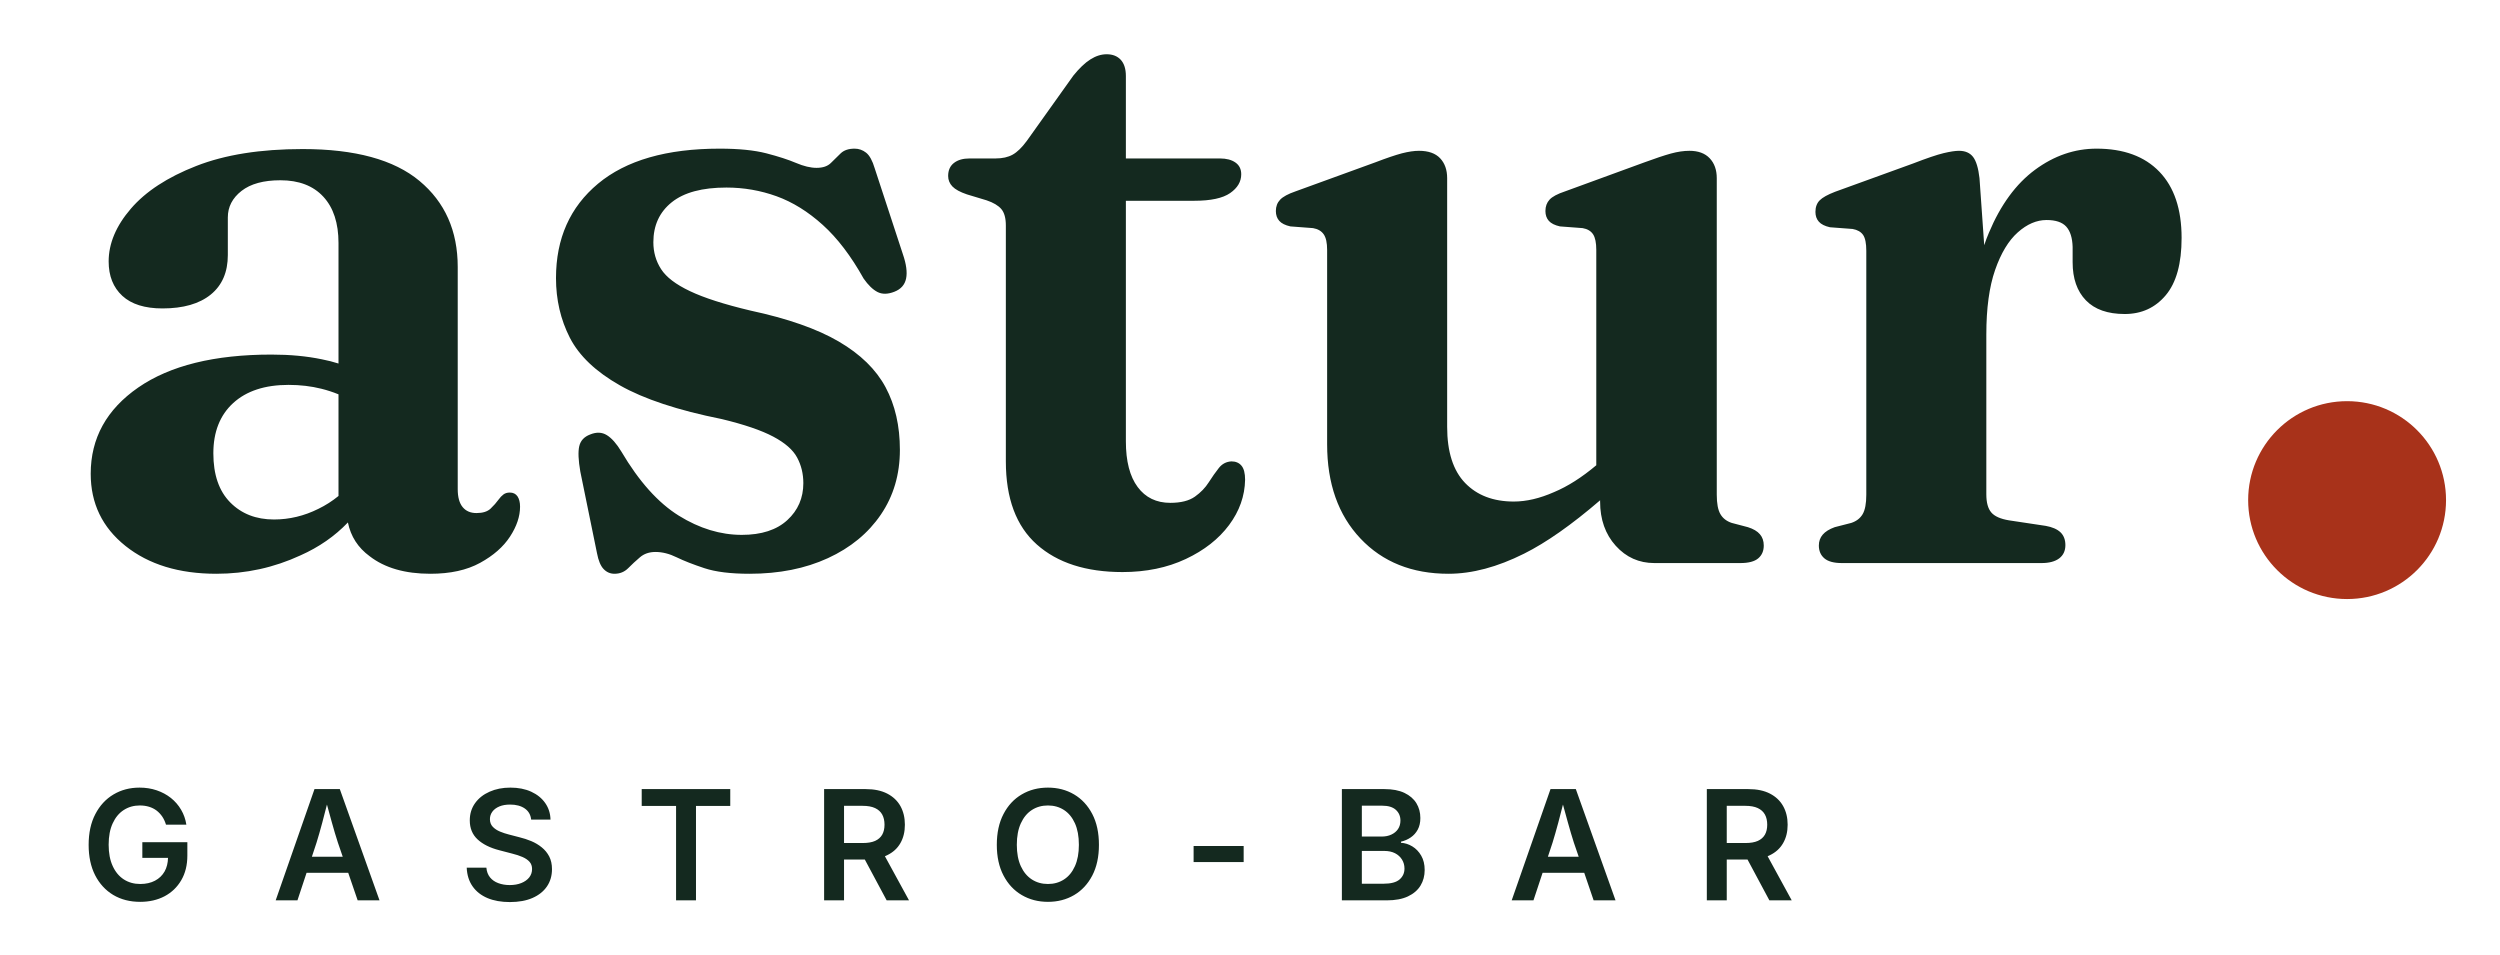
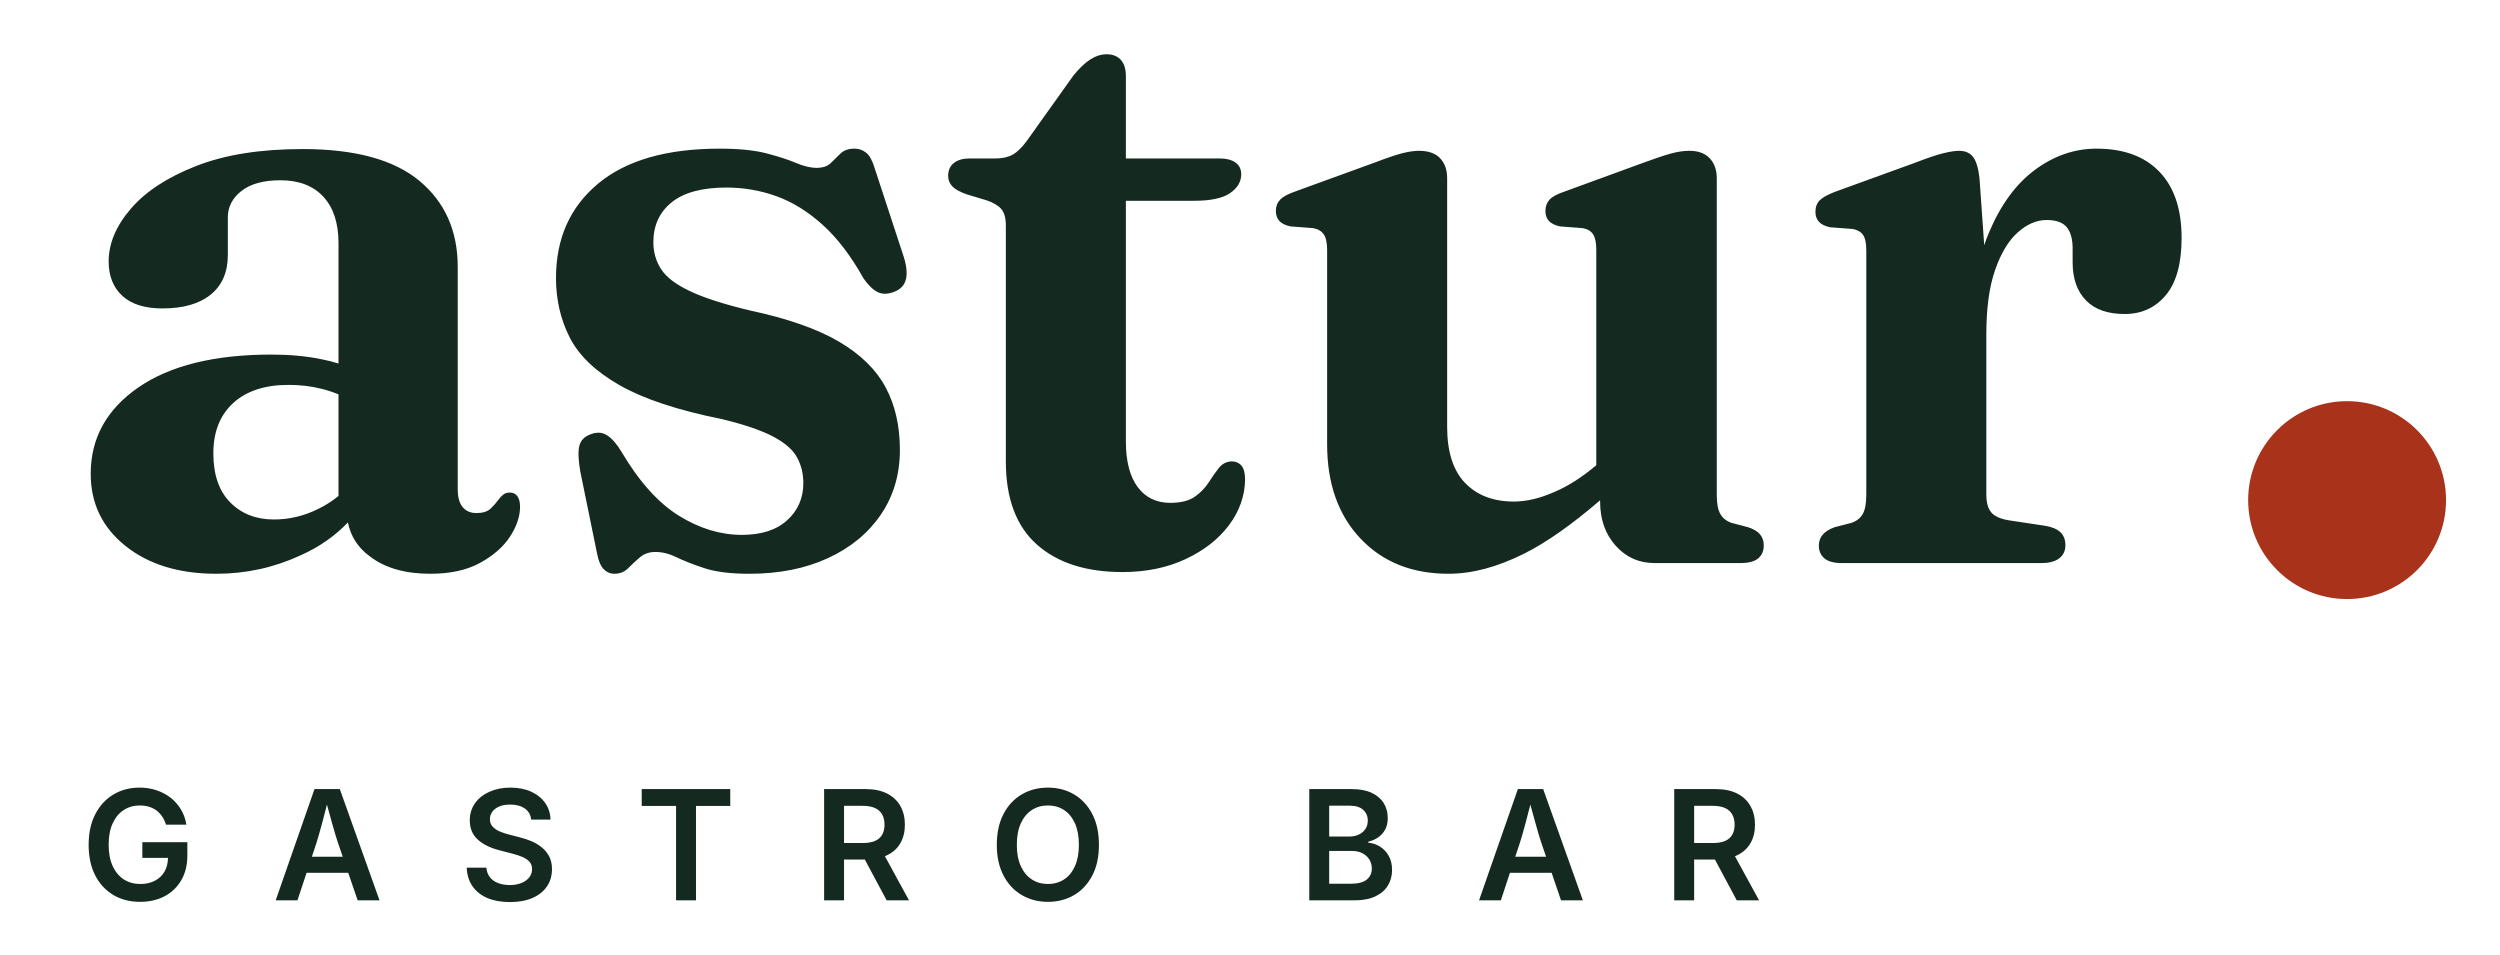
<svg xmlns="http://www.w3.org/2000/svg" viewBox="-12.0 -125.1 555.9 212.1" width="2223" height="849">
  <path d="M8.17-19.86L8.17-19.86Q8.17-31.73 18.76-39.05Q29.36-46.36 48.36-46.36L48.36-46.36Q54.53-46.36 59.56-45.31L59.56-45.31Q61.47-44.94 63.27-44.37L63.27-44.37L63.27-71.16Q63.27-77.81 59.90-81.46Q56.52-85.12 50.35-85.12L50.35-85.12Q44.74-85.12 41.70-82.75Q38.66-80.37 38.66-76.86L38.66-76.86L38.66-68.50Q38.66-62.80 34.87-59.71Q31.07-56.62 24.13-56.62L24.13-56.62Q18.24-56.62 15.20-59.42Q12.16-62.23 12.16-67.07L12.16-67.07Q12.16-73.06 17.10-78.80Q22.04-84.55 31.64-88.30Q41.23-92.06 55.29-92.06L55.29-92.06Q72.77-92.06 81.27-84.98Q89.78-77.90 89.78-65.83L89.78-65.83L89.78-16.43Q89.78-13.78 90.87-12.45Q91.96-11.12 93.95-11.12L93.95-11.12Q96.05-11.12 97.09-12.11Q98.14-13.11 98.89-14.15L98.89-14.15Q99.37-14.82 99.94-15.25Q100.51-15.68 101.36-15.68L101.36-15.68Q102.50-15.68 103.08-14.82Q103.64-13.96 103.64-12.54L103.64-12.54Q103.64-9.31 101.41-5.89Q99.18-2.47 94.76-0.05Q90.34 2.38 83.70 2.38L83.70 2.38Q75.24 2.38 70.20-1.52L70.20-1.52Q66.31-4.37 65.36-9.03L65.36-9.03Q60.99-4.46 54.81-1.71L54.81-1.71Q45.98 2.38 36.10 2.38L36.10 2.38Q23.66 2.38 15.91-3.80Q8.17-9.97 8.17-19.86ZM63.27-14.92L63.27-37.52Q61.37-38.29 59.47-38.76L59.47-38.76Q56.05-39.62 52.16-39.62L52.16-39.62Q44.27-39.62 39.85-35.58Q35.44-31.54 35.44-24.41Q35.44-17.29 39.19-13.49Q42.94-9.69 48.92-9.69L48.92-9.69Q54.05-9.69 58.80-12.06L58.80-12.06Q61.18-13.21 63.27-14.92L63.27-14.92ZM152.95-6.27L152.95-6.27Q159.50-6.27 163.07-9.55Q166.63-12.82 166.63-17.77L166.63-17.77Q166.63-20.90 165.25-23.46Q163.88-26.03 159.93-28.12Q155.99-30.21 148.49-32.02L148.49-32.02Q133.85-34.96 125.83-39.52Q117.80-44.08 114.71-50.11Q111.63-56.15 111.63-63.37L111.63-63.37Q111.63-76.57 120.98-84.36Q130.34-92.15 148.01-92.15L148.01-92.15Q154.38-92.15 158.41-91.11Q162.45-90.06 165.01-88.97Q167.58-87.88 169.57-87.88L169.57-87.88Q171.67-87.88 172.76-88.97Q173.85-90.06 174.94-91.11Q176.03-92.15 178.03-92.15L178.03-92.15Q179.45-92.15 180.59-91.25Q181.74-90.34 182.50-87.78L182.50-87.78L188.76-68.69Q189.91-65.36 189.48-63.27Q189.05-61.18 186.87-60.33L186.87-60.33Q184.68-59.47 183.11-60.28Q181.55-61.09 180.03-63.27L180.03-63.27Q175.84-70.78 170.95-75.19Q166.06-79.61 160.69-81.56Q155.32-83.50 149.53-83.50L149.53-83.50Q141.45-83.50 137.37-80.23Q133.28-76.95 133.28-71.34L133.28-71.34Q133.28-68.02 135.00-65.36Q136.70-62.70 141.41-60.47Q146.11-58.23 154.85-56.15L154.85-56.15Q167.30-53.48 174.51-49.26Q181.74-45.03 184.92-39.09Q188.10-33.16 188.10-25.18L188.10-25.18Q188.10-17.00 183.87-10.78Q179.64-4.56 172.09-1.09Q164.54 2.38 154.66 2.38L154.66 2.38Q148.39 2.38 144.64 1.14Q140.88-0.10 138.46-1.28Q136.04-2.47 133.76-2.47L133.76-2.47Q131.67-2.47 130.29-1.28Q128.91-0.10 127.68 1.14Q126.44 2.38 124.64 2.38L124.64 2.38Q123.22 2.38 122.22 1.33Q121.22 0.29 120.75-2.19L120.75-2.19L117.04-20.33Q116.38-24.13 116.80-25.98Q117.23-27.84 119.22-28.59L119.22-28.59Q121.31-29.45 122.93-28.45Q124.55-27.46 126.16-24.80L126.16-24.80Q132.05-14.82 138.94-10.54Q145.82-6.27 152.95-6.27ZM207.38-80.66L207.38-80.66L203.01-81.98Q200.73-82.75 199.78-83.74Q198.83-84.74 198.83-86.07L198.83-86.07Q198.83-87.97 200.12-88.97Q201.40-89.97 203.58-89.97L203.58-89.97L209.38-89.97Q211.66-89.97 213.18-90.82Q214.70-91.67 216.31-93.86L216.31-93.86L226.67-108.39Q228.66-110.86 230.47-112.00Q232.27-113.14 234.08-113.14L234.08-113.14Q236.07-113.14 237.21-111.91Q238.35-110.67 238.35-108.30L238.35-108.30L238.35-89.97L259.25-89.97Q261.44-89.97 262.72-89.06Q264.00-88.16 264.00-86.45L264.00-86.45Q264.00-83.98 261.53-82.27Q259.06-80.56 253.56-80.56L253.56-80.56L238.35-80.56L238.35-27.07Q238.35-20.43 240.97-16.91Q243.58-13.39 248.23-13.39L248.23-13.39Q251.75-13.39 253.70-14.77Q255.64-16.15 256.78-17.96Q257.93-19.76 259.02-21.14Q260.11-22.52 261.82-22.61L261.82-22.61Q263.25-22.61 264.05-21.66Q264.86-20.71 264.86-18.52L264.86-18.52Q264.76-13.11 261.30-8.46Q257.83-3.80 251.66-0.90Q245.48 2.00 237.59 2.00L237.59 2.00Q225.44 2.00 218.55-4.13Q211.66-10.26 211.66-22.61L211.66-22.61L211.66-75.05Q211.66-77.52 210.66-78.71Q209.66-79.89 207.38-80.66ZM343.80-13.68L343.80-13.68L343.80-13.96Q334.30-5.79 326.89-2.09L326.89-2.09Q317.96 2.38 310.08 2.38L310.08 2.38Q297.92 2.38 290.51-5.46Q283.10-13.30 283.10-26.41L283.10-26.41L283.10-69.64Q283.10-72.01 282.34-73.10Q281.58-74.20 279.96-74.48L279.96-74.48L274.93-74.86Q273.22-75.24 272.46-76.09Q271.70-76.95 271.70-78.28L271.70-78.28Q271.70-79.80 272.65-80.80Q273.60-81.80 276.07-82.65L276.07-82.65L293.83-89.11Q297.54-90.53 299.72-91.11Q301.91-91.67 303.52-91.67L303.52-91.67Q306.66-91.67 308.23-90.01Q309.79-88.35 309.79-85.59L309.79-85.59L309.79-30.30Q309.79-21.95 313.78-17.81Q317.77-13.68 324.61-13.68L324.61-13.68Q328.79-13.68 333.54-15.77L333.54-15.77Q338.10-17.67 342.95-21.75L342.95-21.75L342.95-69.64Q342.95-72.01 342.24-73.10Q341.52-74.20 339.91-74.48L339.91-74.48L334.87-74.86Q333.16-75.24 332.40-76.09Q331.64-76.95 331.64-78.28L331.64-78.28Q331.64-79.80 332.55-80.80Q333.45-81.80 336.01-82.65L336.01-82.65L353.68-89.11Q357.29-90.44 359.53-91.06Q361.76-91.67 363.66-91.67L363.66-91.67Q366.60-91.67 368.17-90.01Q369.74-88.35 369.74-85.59L369.74-85.59L369.74-15.20Q369.74-12.26 370.55-10.88Q371.35-9.50 373.06-8.93L373.06-8.93L376.67-7.98Q378.48-7.41 379.33-6.41Q380.19-5.42 380.19-3.90L380.19-3.90Q380.19-2.09 378.95-1.04Q377.72 0 374.96 0L374.96 0L355.87 0Q350.74 0 347.27-3.85Q343.80-7.70 343.80-13.68ZM428.16-85.59L428.16-85.59L429.21-70.68Q429.68-72.11 430.25-73.44L430.25-73.44Q434.15-82.75 440.51-87.45Q446.88-92.15 454.19-92.15L454.19-92.15Q463.22-92.15 468.16-87.02Q473.10-81.89 473.10-72.30L473.10-72.30Q473.10-63.74 469.58-59.56Q466.07-55.38 460.46-55.38L460.46-55.38Q454.76-55.38 451.82-58.42Q448.87-61.47 448.87-66.88L448.87-66.88L448.87-70.30Q448.78-73.34 447.45-74.81Q446.12-76.28 443.08-76.28L443.08-76.28Q439.75-76.28 436.67-73.53Q433.58-70.78 431.63-65.17Q429.68-59.56 429.68-50.83L429.68-50.83L429.68-15.29Q429.68-12.54 430.78-11.26Q431.87-9.97 434.72-9.50L434.72-9.50L442.89-8.27Q445.07-7.88 446.17-6.84Q447.26-5.79 447.26-3.99L447.26-3.99Q447.26-2.09 445.88-1.04Q444.50 0 441.94 0L441.94 0L397.57 0Q394.91 0 393.68-1.04Q392.44-2.09 392.44-3.90L392.44-3.90Q392.44-5.32 393.30-6.32Q394.15-7.32 395.96-7.98L395.96-7.98L399.66-8.93Q401.37-9.50 402.18-10.88Q402.99-12.26 402.99-15.20L402.99-15.20L402.99-69.45Q402.99-71.92 402.28-72.96Q401.56-74.00 399.95-74.29L399.95-74.29L394.91-74.67Q393.20-75.05 392.44-75.91Q391.68-76.76 391.68-78.09L391.68-78.09Q391.68-79.70 392.63-80.66Q393.58-81.61 396.05-82.56L396.05-82.56L413.34-88.83Q418.00-90.63 420.18-91.15Q422.37-91.67 423.60-91.67L423.60-91.67Q425.69-91.67 426.74-90.30Q427.78-88.92 428.16-85.59Z" fill="#14291f" />
  <circle cx="509.9" cy="-14" r="22" fill="#a8321a" />
-   <path d="M19.17 75.33L19.17 75.33Q15.75 75.33 13.17 73.79Q10.60 72.24 9.15 69.41Q7.71 66.57 7.71 62.67L7.71 62.67Q7.71 58.66 9.20 55.82Q10.68 52.97 13.24 51.45Q15.79 49.93 19.03 49.93L19.03 49.93Q21.07 49.93 22.84 50.53Q24.61 51.13 26.00 52.23Q27.38 53.33 28.27 54.85Q29.16 56.36 29.44 58.17L29.44 58.17L24.91 58.17Q24.61 57.17 24.09 56.39Q23.56 55.61 22.83 55.04Q22.09 54.48 21.15 54.19Q20.21 53.90 19.08 53.90L19.08 53.90Q17.09 53.90 15.52 54.91Q13.95 55.92 13.06 57.87Q12.16 59.81 12.16 62.63L12.16 62.63Q12.16 65.42 13.06 67.37Q13.95 69.32 15.53 70.34Q17.11 71.36 19.18 71.36L19.18 71.36Q21.07 71.36 22.46 70.63Q23.85 69.90 24.61 68.56L24.61 68.56Q25.32 67.28 25.36 65.55L25.36 65.55L19.65 65.55L19.65 62.07L29.66 62.07L29.66 65.04Q29.66 68.21 28.30 70.53Q26.95 72.84 24.59 74.09Q22.22 75.33 19.17 75.33ZM54.14 75L49.30 75L57.93 50.26L63.56 50.26L72.39 75L67.53 75L65.43 68.87L56.17 68.87L54.14 75ZM57.35 65.30L64.21 65.30L63.13 62.15Q62.48 60.16 61.78 57.63L61.78 57.63Q61.28 55.84 60.70 53.70L60.70 53.70Q60.15 55.88 59.67 57.68L59.67 57.68Q58.99 60.22 58.39 62.15L58.39 62.15L57.35 65.30ZM101.38 75.38L101.38 75.38Q98.50 75.38 96.39 74.49Q94.27 73.59 93.08 71.88Q91.88 70.17 91.78 67.73L91.78 67.73L96.15 67.73Q96.26 69.02 96.96 69.89Q97.66 70.75 98.80 71.17Q99.95 71.60 101.34 71.60L101.34 71.60Q102.80 71.60 103.92 71.15Q105.04 70.70 105.68 69.90Q106.31 69.09 106.31 68.03L106.31 68.03Q106.31 67.06 105.75 66.43Q105.19 65.80 104.19 65.36Q103.19 64.92 101.84 64.59L101.84 64.59L99.04 63.86Q95.93 63.06 94.20 61.45Q92.46 59.84 92.46 57.22L92.46 57.22Q92.46 55.03 93.64 53.38Q94.82 51.74 96.86 50.84Q98.90 49.93 101.49 49.93L101.49 49.93Q104.13 49.93 106.12 50.84Q108.12 51.76 109.24 53.37Q110.36 54.98 110.41 57.04L110.41 57.04L106.11 57.04Q105.94 55.44 104.69 54.57Q103.43 53.70 101.43 53.70L101.43 53.70Q100.03 53.70 99.03 54.12Q98.02 54.55 97.48 55.28Q96.94 56.01 96.94 56.95L96.94 56.95Q96.94 57.98 97.58 58.65Q98.22 59.31 99.19 59.71Q100.16 60.11 101.16 60.36L101.16 60.36L103.47 60.96Q104.85 61.29 106.14 61.83Q107.44 62.38 108.47 63.22Q109.51 64.06 110.13 65.25Q110.74 66.45 110.74 68.06L110.74 68.06Q110.74 70.24 109.63 71.89Q108.51 73.54 106.42 74.46Q104.33 75.38 101.38 75.38ZM138.33 54.00L130.69 54.00L130.69 50.26L150.38 50.26L150.38 54.00L142.76 54.00L142.76 75L138.33 75L138.33 54.00ZM175.68 75L171.25 75L171.25 50.26L180.50 50.26Q183.34 50.26 185.28 51.26Q187.22 52.26 188.22 54.04Q189.21 55.83 189.21 58.18Q189.21 60.54 188.21 62.28Q187.21 64.03 185.25 64.97L185.25 64.97Q185.01 65.09 184.77 65.19L184.77 65.19L190.13 75L185.16 75L180.30 65.92L175.68 65.92L175.68 75ZM175.68 53.98L175.68 62.25L179.85 62.25Q181.53 62.25 182.59 61.78Q183.65 61.30 184.17 60.39Q184.68 59.48 184.68 58.18L184.68 58.18Q184.68 56.85 184.17 55.92Q183.65 54.98 182.58 54.48Q181.51 53.98 179.82 53.98L179.82 53.98L175.68 53.98ZM221.02 75.33L221.02 75.33Q217.77 75.33 215.20 73.82Q212.62 72.31 211.14 69.47Q209.65 66.63 209.65 62.65L209.65 62.65Q209.65 58.65 211.14 55.80Q212.62 52.95 215.20 51.44Q217.77 49.93 221.02 49.93L221.02 49.93Q224.26 49.93 226.83 51.44Q229.39 52.95 230.88 55.80Q232.36 58.65 232.36 62.65L232.36 62.65Q232.36 66.63 230.88 69.48Q229.39 72.33 226.83 73.83Q224.26 75.33 221.02 75.33ZM221.02 71.36L221.02 71.36Q223.03 71.36 224.58 70.36Q226.14 69.36 227.02 67.40Q227.90 65.45 227.90 62.65L227.90 62.65Q227.90 59.81 227.02 57.86Q226.14 55.91 224.58 54.90Q223.03 53.90 221.02 53.90L221.02 53.90Q219.00 53.90 217.44 54.91Q215.88 55.92 214.99 57.88Q214.10 59.83 214.10 62.65L214.10 62.65Q214.10 65.45 214.99 67.40Q215.88 69.34 217.44 70.35Q219.00 71.36 221.02 71.36ZM253.41 62.91L264.54 62.91L264.54 66.48L253.41 66.48L253.41 62.91ZM296.36 75L286.38 75L286.38 50.26L295.85 50.26Q298.52 50.26 300.30 51.11Q302.07 51.96 302.95 53.40Q303.83 54.85 303.83 56.69L303.83 56.69Q303.83 58.20 303.25 59.27Q302.67 60.34 301.70 61.00Q300.73 61.67 299.52 61.95L299.52 61.95L299.52 62.20Q300.83 62.27 302.04 63.00Q303.25 63.73 304.02 65.06Q304.79 66.38 304.79 68.26L304.79 68.26Q304.79 70.19 303.87 71.71Q302.94 73.24 301.07 74.12Q299.20 75 296.36 75L296.36 75ZM290.82 64.01L290.82 71.30L295.66 71.30Q298.12 71.30 299.21 70.35Q300.30 69.41 300.30 67.93L300.30 67.93Q300.30 66.82 299.75 65.93Q299.20 65.04 298.20 64.52Q297.19 64.01 295.81 64.01L295.81 64.01L290.82 64.01ZM290.82 53.95L290.82 60.81L295.28 60.81Q296.46 60.81 297.39 60.37Q298.32 59.94 298.86 59.15Q299.40 58.35 299.40 57.25L299.40 57.25Q299.40 55.81 298.39 54.88Q297.37 53.95 295.38 53.95L295.38 53.95L290.82 53.95ZM328.98 75L324.14 75L332.77 50.26L338.40 50.26L347.23 75L342.36 75L340.27 68.87L331.01 68.87L328.98 75ZM332.19 65.30L339.04 65.30L337.96 62.15Q337.32 60.16 336.62 57.63L336.62 57.63Q336.12 55.84 335.54 53.70L335.54 53.70Q334.99 55.88 334.51 57.68L334.51 57.68Q333.83 60.22 333.23 62.15L333.23 62.15L332.19 65.30ZM371.96 75L367.53 75L367.53 50.26L376.78 50.26Q379.62 50.26 381.56 51.26Q383.50 52.26 384.50 54.04Q385.50 55.83 385.50 58.18Q385.50 60.54 384.49 62.28Q383.49 64.03 381.53 64.97L381.53 64.97Q381.29 65.09 381.05 65.19L381.05 65.19L386.41 75L381.44 75L376.58 65.92L371.96 65.92L371.96 75ZM371.96 53.98L371.96 62.25L376.13 62.25Q377.81 62.25 378.87 61.78Q379.93 61.30 380.45 60.39Q380.96 59.48 380.96 58.18L380.96 58.18Q380.96 56.85 380.45 55.92Q379.93 54.98 378.86 54.48Q377.79 53.98 376.10 53.98L376.10 53.98L371.96 53.98Z" fill="#14291f" />
+   <path d="M19.17 75.33L19.17 75.33Q15.75 75.33 13.17 73.79Q10.60 72.24 9.15 69.41Q7.71 66.57 7.71 62.67L7.71 62.67Q7.71 58.66 9.20 55.82Q10.68 52.97 13.24 51.45Q15.79 49.93 19.03 49.93L19.03 49.93Q21.07 49.93 22.84 50.53Q24.61 51.13 26.00 52.23Q27.38 53.33 28.27 54.85Q29.16 56.36 29.44 58.17L29.44 58.17L24.91 58.17Q24.61 57.17 24.09 56.39Q23.56 55.61 22.83 55.04Q22.09 54.48 21.15 54.19Q20.21 53.90 19.08 53.90L19.08 53.90Q17.09 53.90 15.52 54.91Q13.95 55.92 13.06 57.87Q12.16 59.81 12.16 62.63L12.16 62.63Q12.16 65.42 13.06 67.37Q13.95 69.32 15.53 70.34Q17.11 71.36 19.18 71.36L19.18 71.36Q21.07 71.36 22.46 70.63Q23.85 69.90 24.61 68.56L24.61 68.56Q25.32 67.28 25.36 65.55L25.36 65.55L19.65 65.55L19.65 62.07L29.66 62.07L29.66 65.04Q29.66 68.21 28.30 70.53Q26.95 72.84 24.59 74.09Q22.22 75.33 19.17 75.33ZM54.14 75L49.30 75L57.93 50.26L63.56 50.26L72.39 75L67.53 75L65.43 68.87L56.17 68.87L54.14 75ZM57.35 65.30L64.21 65.30L63.13 62.15Q62.48 60.16 61.78 57.63L61.78 57.63Q61.28 55.84 60.70 53.70L60.70 53.70Q60.15 55.88 59.67 57.68L59.67 57.68Q58.99 60.22 58.39 62.15L58.39 62.15L57.35 65.30ZM101.38 75.38L101.38 75.38Q98.50 75.38 96.39 74.49Q94.27 73.59 93.08 71.88Q91.88 70.17 91.78 67.73L91.78 67.73L96.15 67.73Q96.26 69.02 96.96 69.89Q97.66 70.75 98.80 71.17Q99.95 71.60 101.34 71.60L101.34 71.60Q102.80 71.60 103.92 71.15Q105.04 70.70 105.68 69.90Q106.31 69.09 106.31 68.03L106.31 68.03Q106.31 67.06 105.75 66.43Q105.19 65.80 104.19 65.36Q103.19 64.92 101.84 64.59L101.84 64.59L99.04 63.86Q95.93 63.06 94.20 61.45Q92.46 59.84 92.46 57.22L92.46 57.22Q92.46 55.03 93.64 53.38Q94.82 51.74 96.86 50.84Q98.90 49.93 101.49 49.93L101.49 49.93Q104.13 49.93 106.12 50.84Q108.12 51.76 109.24 53.37Q110.36 54.98 110.41 57.04L110.41 57.04L106.11 57.04Q105.94 55.44 104.69 54.57Q103.43 53.70 101.43 53.70L101.43 53.70Q100.03 53.70 99.03 54.12Q98.02 54.55 97.48 55.28Q96.94 56.01 96.94 56.95L96.94 56.95Q96.94 57.98 97.58 58.65Q98.22 59.31 99.19 59.71Q100.16 60.11 101.16 60.36L101.16 60.36L103.47 60.96Q104.85 61.29 106.14 61.83Q107.44 62.38 108.47 63.22Q109.51 64.06 110.13 65.25Q110.74 66.45 110.74 68.06L110.74 68.06Q110.74 70.24 109.63 71.89Q108.51 73.54 106.42 74.46Q104.33 75.38 101.38 75.38ZM138.33 54.00L130.69 54.00L130.69 50.26L150.38 50.26L150.38 54.00L142.76 54.00L142.76 75L138.33 75L138.33 54.00ZM175.68 75L171.25 75L171.25 50.26L180.50 50.26Q183.34 50.26 185.28 51.26Q187.22 52.26 188.22 54.04Q189.21 55.83 189.21 58.18Q189.21 60.54 188.21 62.28Q187.21 64.03 185.25 64.97L185.25 64.97Q185.01 65.09 184.77 65.19L184.77 65.19L190.13 75L185.16 75L180.30 65.92L175.68 65.92L175.68 75ZM175.68 53.98L175.68 62.25L179.85 62.25Q181.53 62.25 182.59 61.78Q183.65 61.30 184.17 60.39Q184.68 59.48 184.68 58.18L184.68 58.18Q184.68 56.85 184.17 55.92Q183.65 54.98 182.58 54.48Q181.51 53.98 179.82 53.98L179.82 53.98L175.68 53.98ZM221.02 75.33L221.02 75.33Q217.77 75.33 215.20 73.82Q212.62 72.31 211.14 69.47Q209.65 66.63 209.65 62.65L209.65 62.65Q209.65 58.65 211.14 55.80Q212.62 52.95 215.20 51.44Q217.77 49.93 221.02 49.93L221.02 49.93Q224.26 49.93 226.83 51.44Q229.39 52.95 230.88 55.80Q232.36 58.65 232.36 62.65L232.36 62.65Q232.36 66.63 230.88 69.48Q229.39 72.33 226.83 73.83Q224.26 75.33 221.02 75.33ZM221.02 71.36L221.02 71.36Q223.03 71.36 224.58 70.36Q226.14 69.36 227.02 67.40Q227.90 65.45 227.90 62.65L227.90 62.65Q227.90 59.81 227.02 57.86Q226.14 55.91 224.58 54.90Q223.03 53.90 221.02 53.90L221.02 53.90Q219.00 53.90 217.44 54.91Q215.88 55.92 214.99 57.88Q214.10 59.83 214.10 62.65L214.10 62.65Q214.10 65.45 214.99 67.40Q215.88 69.34 217.44 70.35Q219.00 71.36 221.02 71.36ZM289.11 75L279.13 75L279.13 50.26L288.59 50.26Q291.26 50.26 293.04 51.11Q294.82 51.96 295.70 53.40Q296.58 54.85 296.58 56.69L296.58 56.69Q296.58 58.20 296.00 59.27Q295.42 60.34 294.44 61.00Q293.47 61.67 292.26 61.95L292.26 61.95L292.26 62.20Q293.57 62.27 294.78 63.00Q296.00 63.73 296.77 65.06Q297.54 66.38 297.54 68.26L297.54 68.26Q297.54 70.19 296.61 71.71Q295.68 73.24 293.81 74.12Q291.95 75 289.11 75L289.11 75ZM283.56 64.01L283.56 71.30L288.41 71.30Q290.87 71.30 291.95 70.35Q293.04 69.41 293.04 67.93L293.04 67.93Q293.04 66.82 292.49 65.93Q291.95 65.04 290.94 64.52Q289.94 64.01 288.56 64.01L288.56 64.01L283.56 64.01ZM283.56 53.95L283.56 60.81L288.03 60.81Q289.21 60.81 290.14 60.37Q291.07 59.94 291.60 59.15Q292.14 58.35 292.14 57.25L292.14 57.25Q292.14 55.81 291.13 54.88Q290.12 53.95 288.13 53.95L288.13 53.95L283.56 53.95ZM321.73 75L316.88 75L325.51 50.26L331.14 50.26L339.97 75L335.11 75L333.02 68.87L323.75 68.87L321.73 75ZM324.93 65.30L331.79 65.30L330.71 62.15Q330.06 60.16 329.37 57.63L329.37 57.63Q328.87 55.84 328.29 53.70L328.29 53.70Q327.74 55.88 327.26 57.68L327.26 57.68Q326.58 60.22 325.98 62.15L325.98 62.15L324.93 65.30ZM364.71 75L360.28 75L360.28 50.26L369.52 50.26Q372.36 50.26 374.31 51.26Q376.25 52.26 377.24 54.04Q378.24 55.83 378.24 58.18Q378.24 60.54 377.24 62.28Q376.23 64.03 374.27 64.97L374.27 64.97Q374.04 65.09 373.79 65.19L373.79 65.19L379.15 75L374.19 75L369.33 65.92L364.71 65.92L364.71 75ZM364.71 53.98L364.71 62.25L368.88 62.25Q370.55 62.25 371.62 61.78Q372.68 61.30 373.19 60.39Q373.71 59.48 373.71 58.18L373.71 58.18Q373.71 56.85 373.19 55.92Q372.68 54.98 371.61 54.48Q370.54 53.98 368.84 53.98L368.84 53.98L364.71 53.98Z" fill="#14291f" />
</svg>
